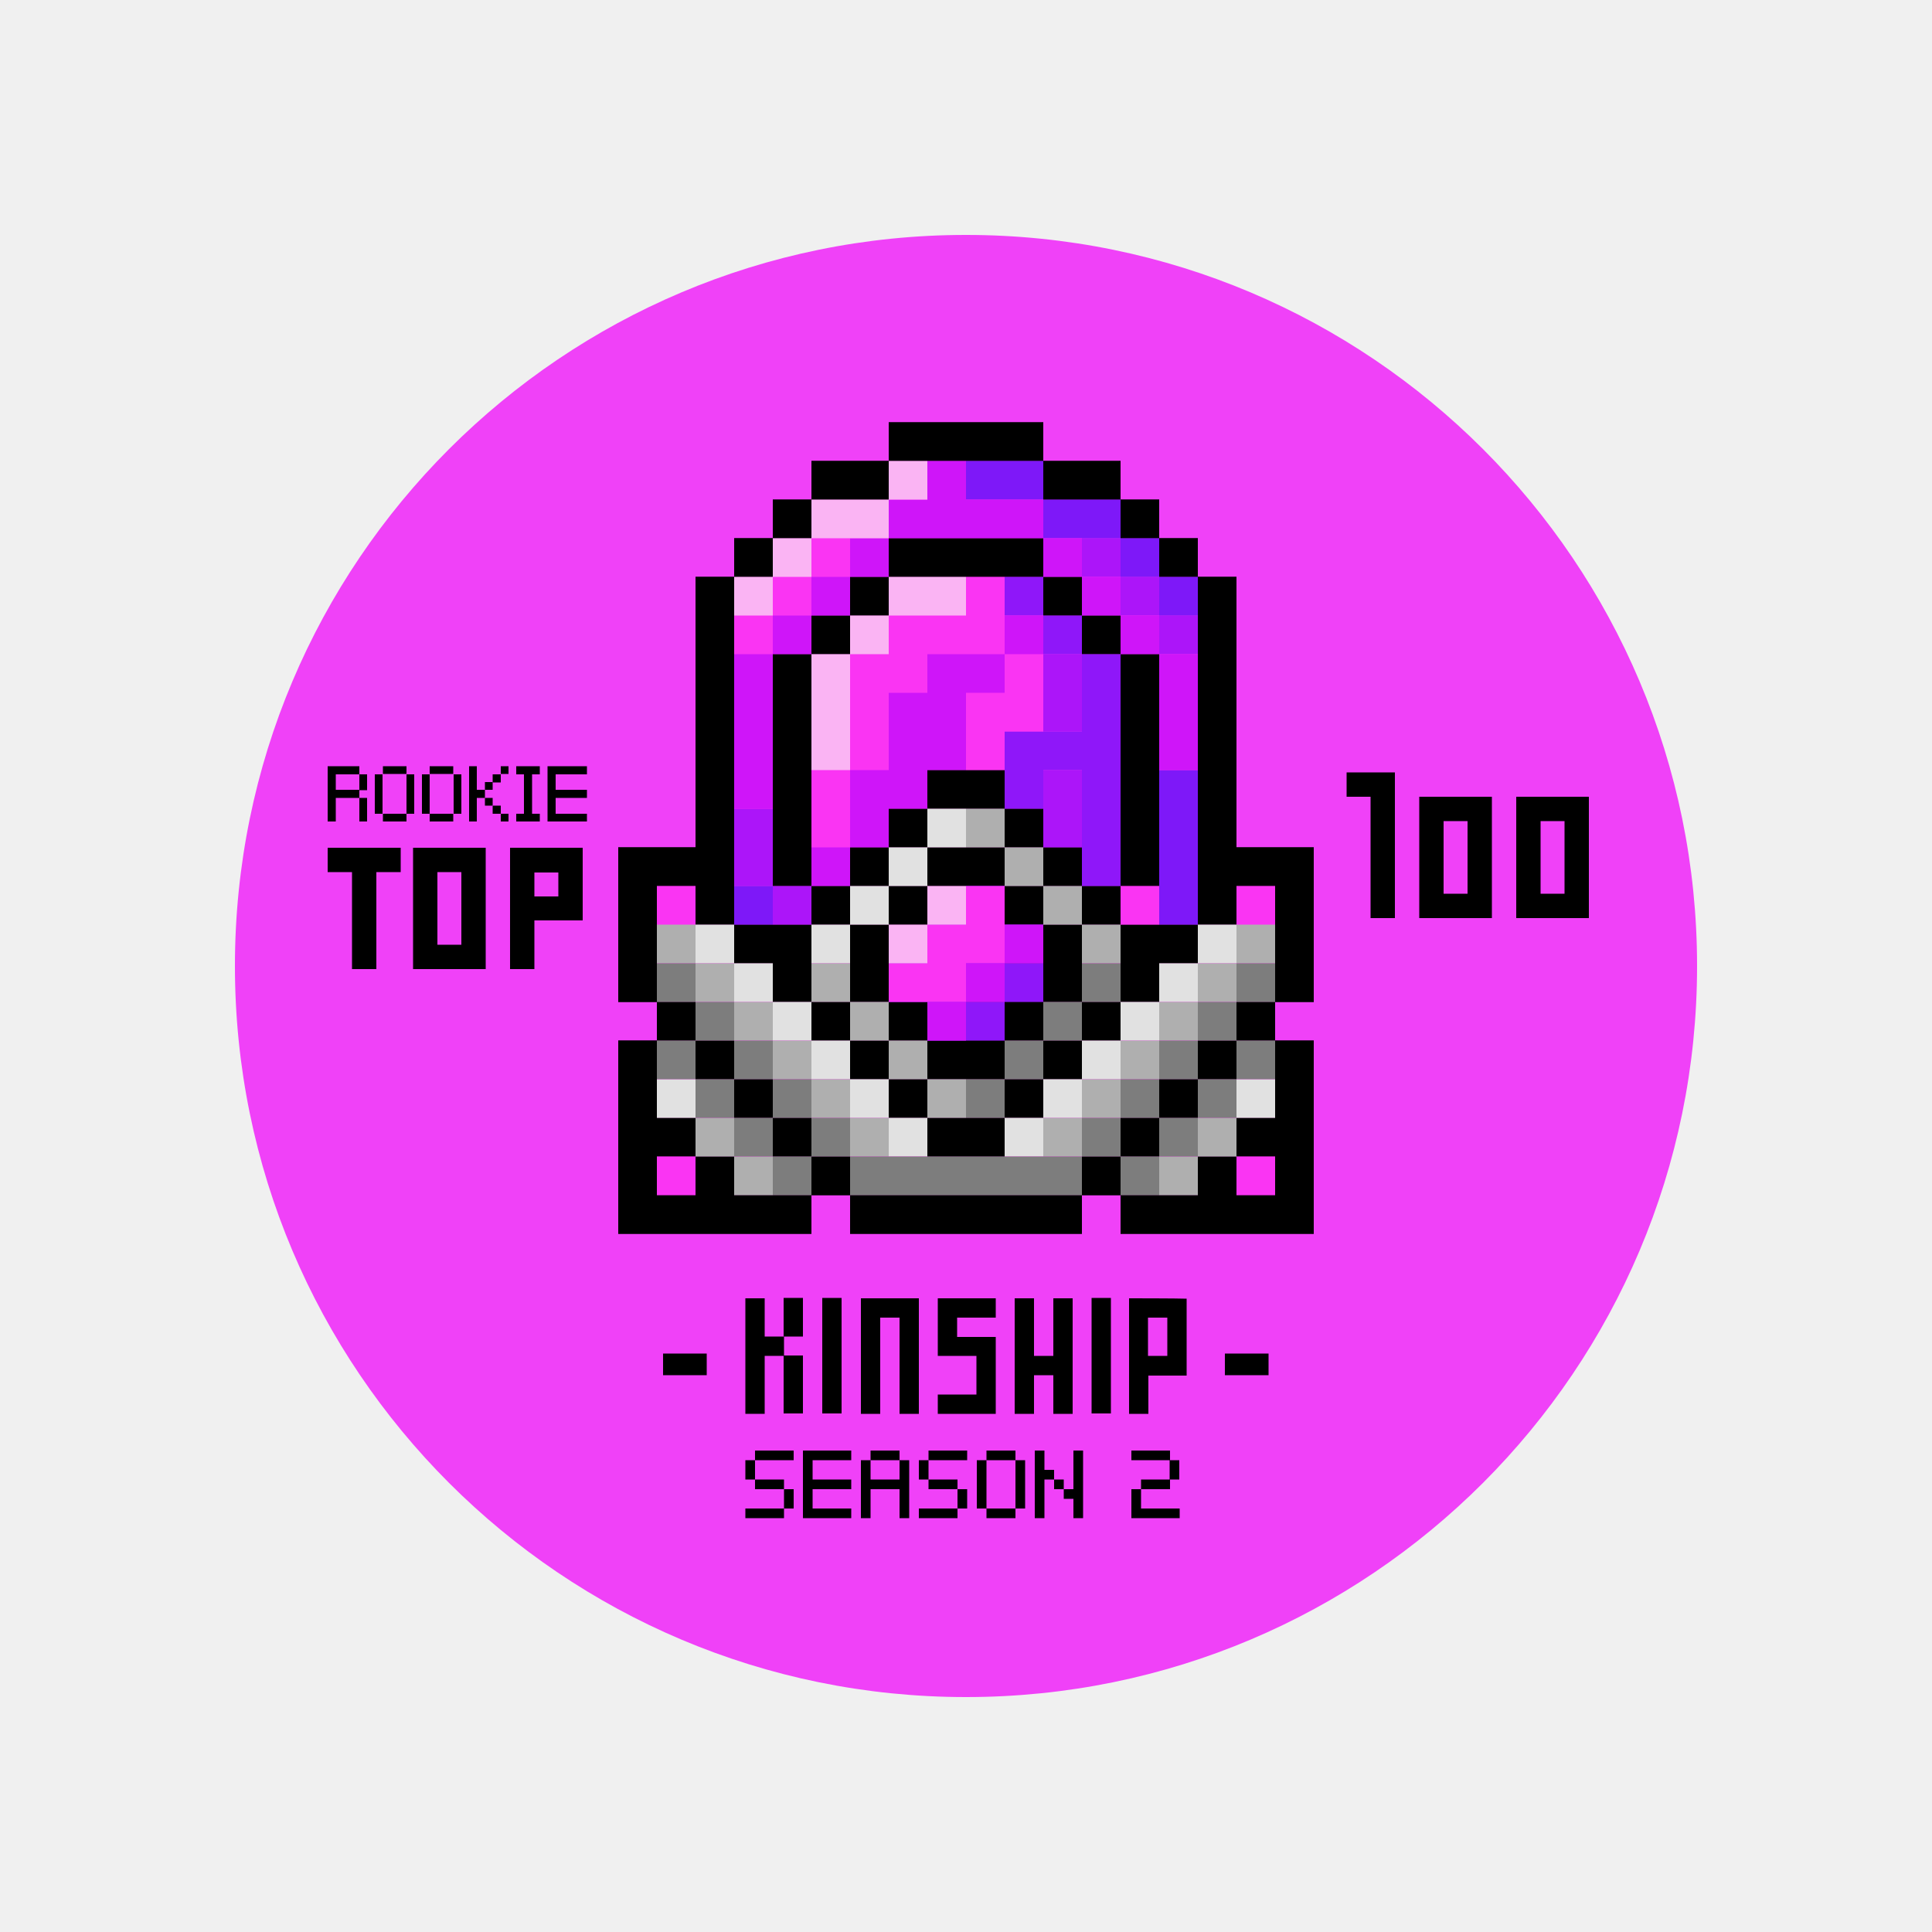
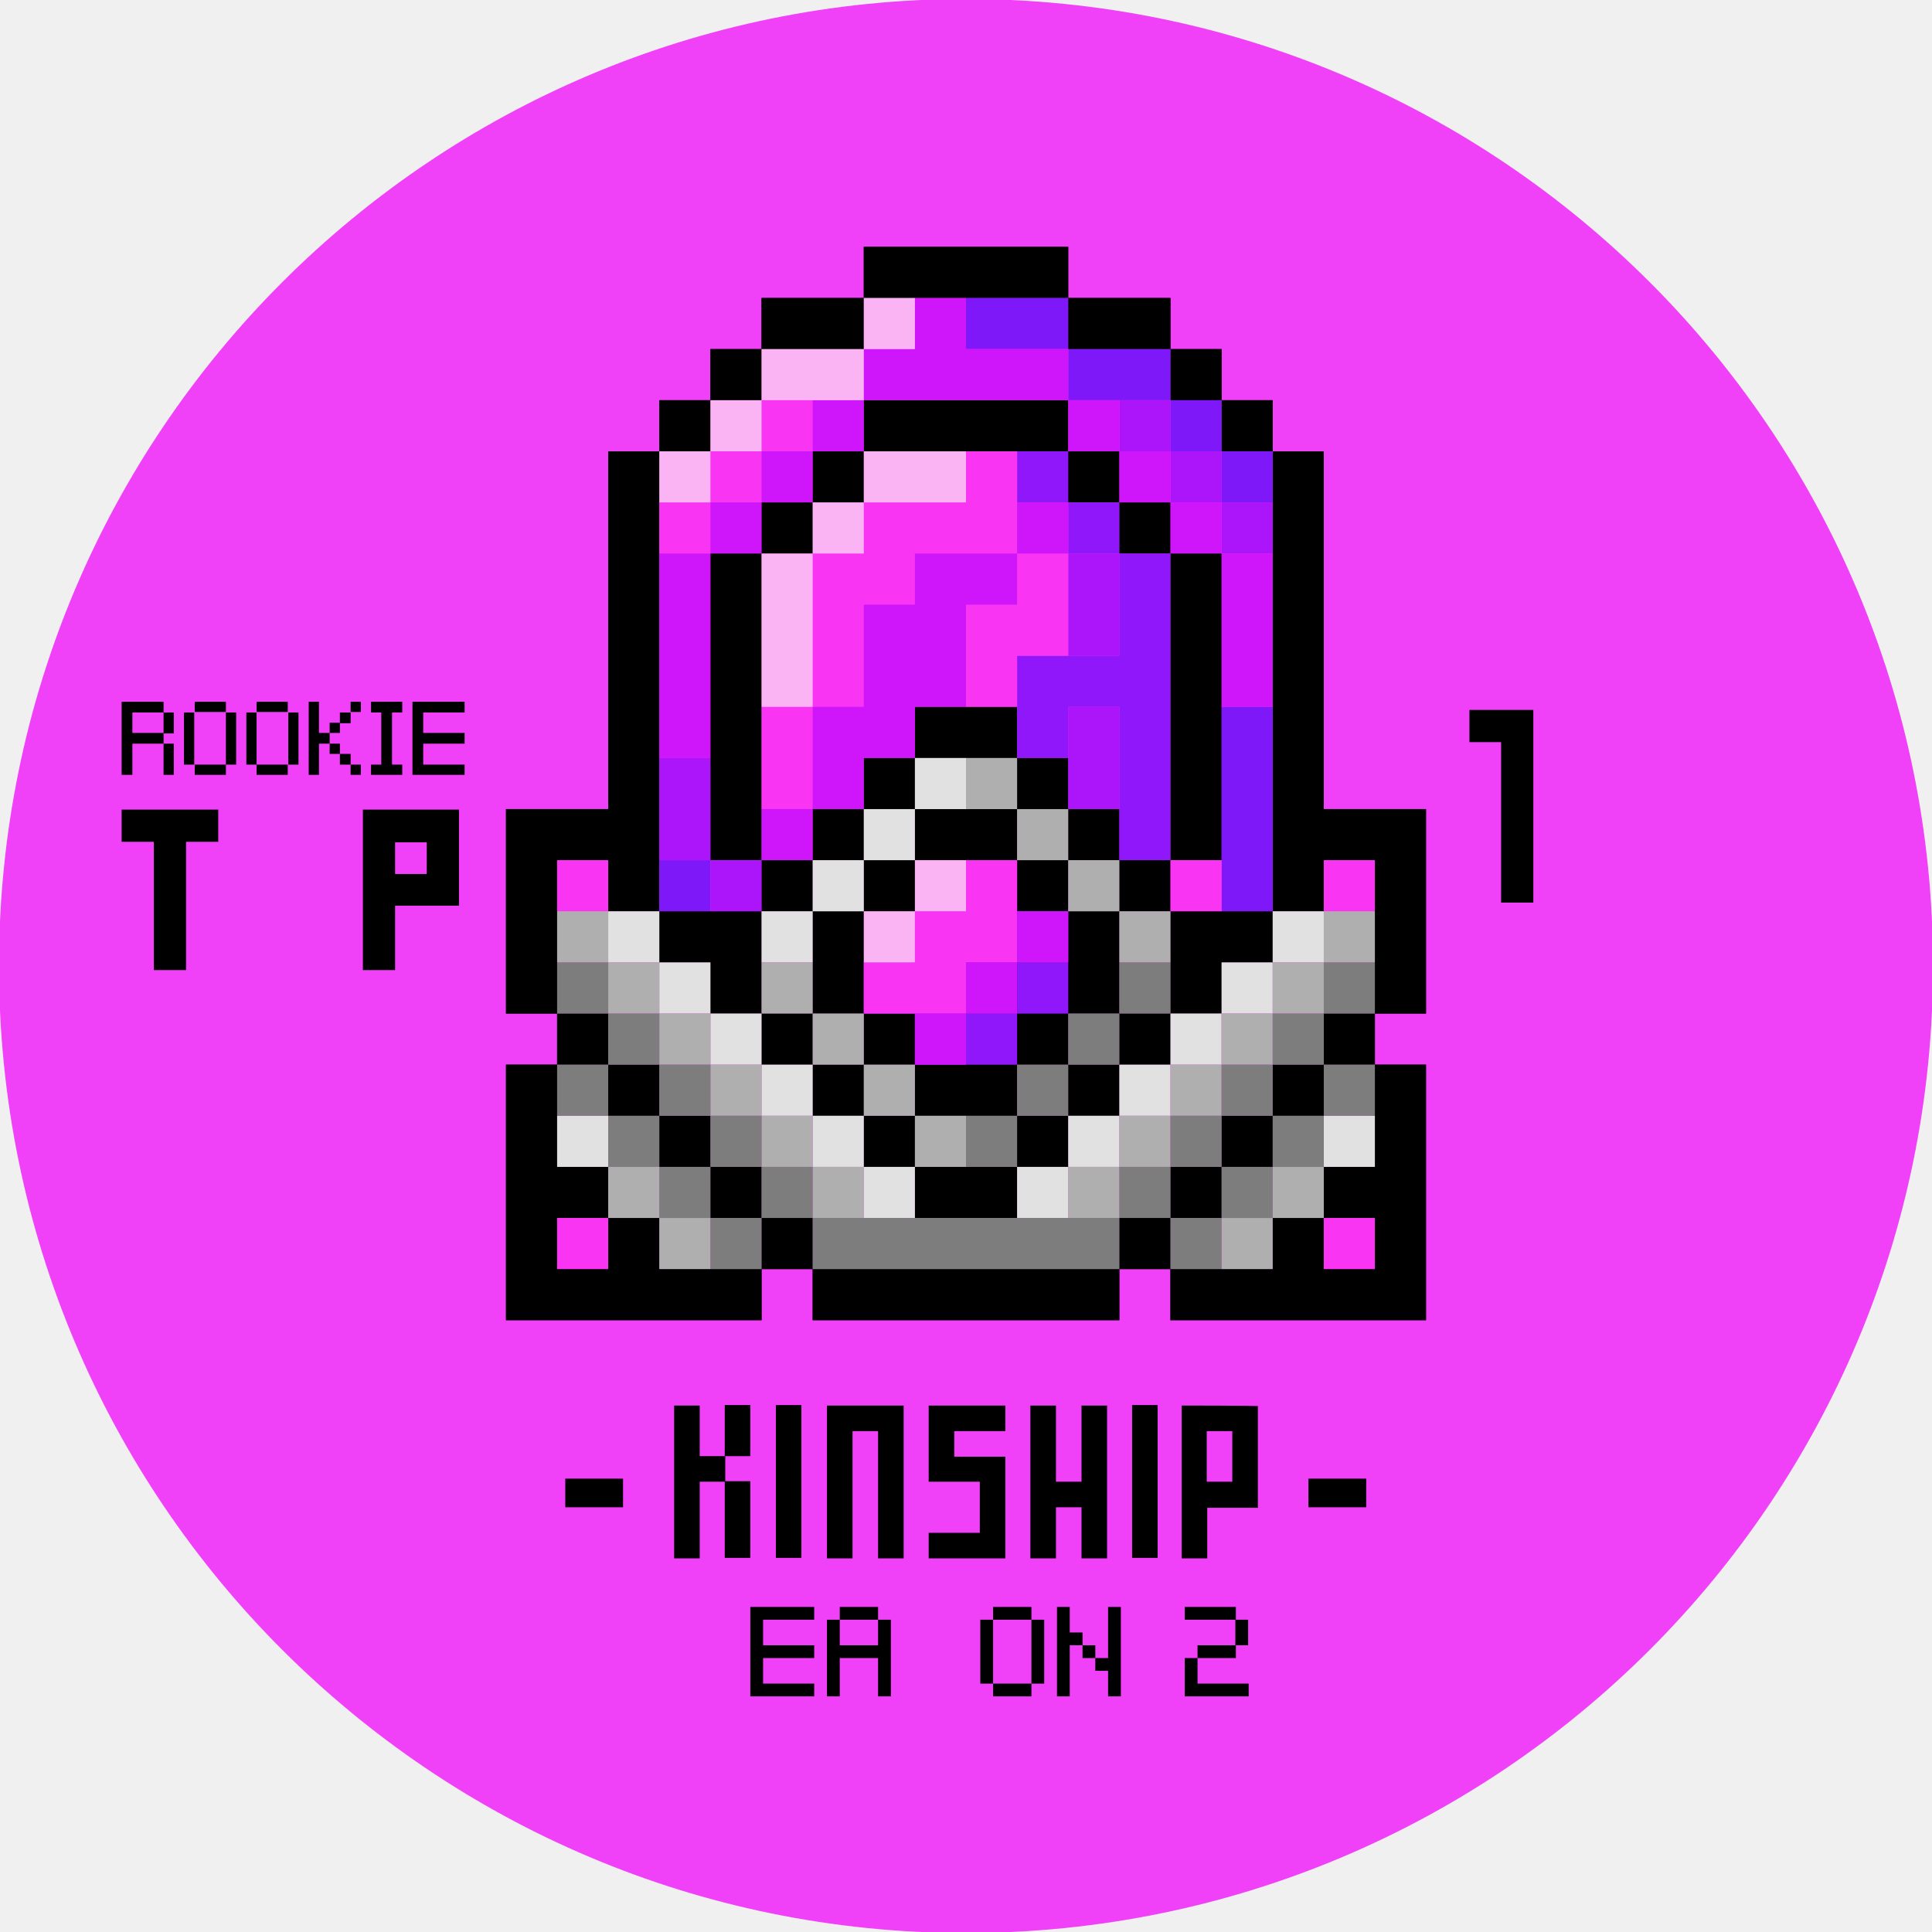
- <svg xmlns="http://www.w3.org/2000/svg" viewBox="0 0 500 500">
-   <circle cx="250" cy="250" r="189.2" fill="#f041f8" />
-   <path d="M328.3 355.9v-5.6H317v5.6h11.3zm-145.4 0v-5.6h-11.3v5.6h11.3zm19.9-10h5v-10h-5v10z" />
-   <path d="M197.9 336h-5v29.9h5v-15h5v-5h-5V336z" />
-   <path d="M202.8 365.8h5v-15h-5v15zm10 0h5v-29.9h-5v29.9zm10-29.8v29.9h5V341h5v24.9h5V336h-15zm19.9 0v14.9h10v10h-10v5h15V346h-10v-5h10v-5h-15zm49.5 0v29.9h5V356h9.9v-19.9c-2.5-.1-14.9-.1-14.9-.1zm9.9 14.9h-5V341h5v9.9zm-29.5 0h-5V336h-5v29.9h5v-10h5v10h5V336h-5v14.9zm9.9 14.9h5v-29.9h-5v29.9z" />
-   <use href="#B" />
-   <path d="M210.3 377.9v5h10v2.5h-10v5h10v2.5h-12.5v-17.5h12.5v2.5h-10zm25 0v15h-2.5v-7.5h-7.5v7.5h-2.5v-15h2.5v5h7.5v-5h2.5zm-2.5 0h-7.5v-2.5h7.5v2.5z" />
-   <use href="#B" x="44.9" />
-   <path d="M255.3 377.9v12.5h-2.5v-12.5h2.5zm7.5 0h-7.5v-2.5h7.5v2.5zm-7.5 12.5h7.5v2.5h-7.5v-2.5zm10-12.5v12.5h-2.5v-12.5h2.5zm7.5 2.5v2.5h-2.5v10h-2.5v-17.5h2.5v5h2.5zm2.5 2.5v2.5h-2.5v-2.5h2.5zm5-7.5v17.5h-2.5v-5h-2.5v-2.5h2.5v-10h2.5zm22.5 0v2.5h-10v-2.5h10zm-7.5 10v5h10v2.5h-12.5v-7.5h2.5zm7.5 0h-7.5v-2.5h7.5v2.5zm2.4-2.5h-2.5v-5h2.5v5zm43.3-176.7h6.2v31.4h6.3v-37.7h-12.5z" />
-   <use href="#C" />
-   <use href="#C" x="25.1" />
-   <path d="M93 206.5h2v6.1h-2zm0-6.1h2v4.1h-2z" />
-   <path d="M86.9 206.5H93v-2.1h-6.1v-4H93v-2.1h-8.2v14.3h2.1zm12.2-8.2h6.1v2h-6.1zm-2.1 2.1h2v10.2h-2zm8.2 0h2v10.2h-2z" />
-   <path d="M99.1 210.6h6.1v2h-6.1zm10.1-10.2h2v10.2h-2z" />
-   <path d="M111.2 210.6h6.1v2h-6.1zm0-12.3h6.1v2h-6.1zm6.2 2.1h2v10.2h-2zm12.2-2.1h2v2h-2zm-6.2 0h-2v14.3h2v-6.1h2.1v-2.1h-2.1z" />
-   <path d="M125.5 206.5h2v2h-2zm0-4.1h2v2h-2z" />
-   <path d="M127.5 200.4h2.1v2.1h-2.1zm0 8.1h2.1v2.1h-2.1z" />
-   <path d="M129.6 210.6h2v2h-2zm10.1 0h-2v-10.2h2v-2.1h-6.1v2.1h2v10.2h-2v2h6.1zm12.2-10.2v-2.1h-10.2v14.3h10.2v-2h-8.1v-4.1h8.1v-2.1h-8.1v-4z" />
-   <use href="#C" x="-260.4" y="13.2" />
-   <path d="M132 219.4v31.4h6.3v-12.6h12.5v-18.8H132h0zm6.3 12.6v-6.2h6.2v6.2h-6.2zm-53.5-6.3h6.3v25.1h6.3v-25.1h6.3v-6.3H84.8zm235.2-6.4v-70h-10v-10h-10v-10h-10v-10h-20v-10h-40v10h-20v10h-10v10h-10v10h-10v70h-20v40h10v10h-10v50h50v-10h10v10h60v-10h10v10h50v-50h-10v-10h10v-40h-20z" />
-   <g fill="#fa34f3">
-     <path d="M210 239.3v-10h-10v-60h10v-10h10v-10h10v-10h40v10h10v10h10v10h10v60h-10v10h20v-90h-10v-10h-10v-10h-20v-10h-40v10h-20v10h-10v10h-10v90h20z" />
-     <path d="M320 229.3v10h-10v10h-10v10h-10v10h-10v10h-10v10h-10v10h-20v-10h-10v-10h-10v-10h-10v-10h-10v-10h-10v-10h-10v-10h-10v30h10v10h10v10h10v10h10v10h10v10h60v-10h10v-10h10v-10h10v-10h10v-10h10v-30h-10zm-150 70h10v10h-10zm150 0h10v10h-10zm-100-80h10v-10h10v-10h20v10h10v10h10v10h10v-60h-10v-10h-10v-10h-40v10h-10v10h-10v60h10v-10z" />
-     <path d="M270 239.3h-10v-10h-20v10h-10v20h10v10h20v-10h10v-20zm-20-20h10v-10h-20v10h10z" />
-     <path d="M230 219.3h10v10h-10z" />
-     <path d="M220 229.3h10v10h-10zm10 40h10v10h-10zm40-40h10v10h-10z" />
-     <path d="M260 219.3h10v10h-10zm-40 30v-10h-10v20h10v-10z" />
-     <path d="M290 239.3h-10v20h10v-20zm-70 20h10v10h-10zm40 10h10v10h-10z" />
-     <path d="M250 279.3h-10v10h20v-10h-10zm20-20h10v10h-10zm-70 30h-10v-10h-10v-10h-10v20h10v10h10v10h20v-10h-10v-10zm110-10v10h-10v10h-10v10h20v-10h10v-10h10v-20h-10v10h-10z" />
-   </g>
-   <path d="M280 129.3h10v-10h-20v10h10z" />
-   <path d="M290 129.3h10v10h-10z" />
-   <path d="M300 139.3h10v10h-10zm-70-10v-10h-20v10h20z" />
-   <path d="M200 129.3h10v10h-10z" />
-   <path d="M190 139.3h10v10h-10zm100 50v40h10v-60h-10v20zm-80 20v-40h-10v60h10v-20zm40-90h20v-10h-40v10h20zm0 30h20v-10h-40v10h20z" />
-   <path d="M270 149.3h10v10h-10z" />
-   <path d="M280 159.3h10v10h-10zm-60-10h10v10h-10z" />
-   <path d="M210 159.3h10v10h-10zm30 130v10h20v-10h-20zm20-80v-10h-20v10h20zm-20 60v10h20v-10h-20z" />
-   <path d="M260 259.3h10v10h-10zm0-50h10v10h-10zm20 20h10v10h-10z" />
-   <path d="M290 239.3v20h10v-10h10v-10h-20zm-20-20h10v10h-10zm50 40h10v10h-10z" />
-   <path d="M320 219.3v-70h-10v90h10v-10h10v30h10v-40h-20zm-40 40h10v10h-10z" />
-   <path d="M270 269.3h10v10h-10z" />
-   <path d="M260 279.3h10v10h-10zm-80-10h10v10h-10z" />
-   <path d="M190 279.3h10v10h-10z" />
-   <path d="M200 289.3h10v10h-10z" />
-   <path d="M210 299.3h10v10h-10z" />
-   <path d="M190 309.3v-10h-10v10h-10v-10h10v-10h-10v-20h-10v50h50v-10h-20zm120-40h10v10h-10z" />
-   <path d="M300 279.3h10v10h-10z" />
-   <path d="M290 289.3h10v10h-10z" />
-   <path d="M280 299.3h10v10h-10z" />
-   <path d="M260 309.3h-40v10h60v-10h-20zm70-20h-10v10h10v10h-10v-10h-10v10h-20v10h50v-50h-10v20zm-100-30h10v10h-10zm20-40h-10v10h20v-10h-10z" />
-   <path d="M260 229.3h10v10h-10zm-30 0h10v10h-10z" />
-   <path d="M270 249.3v10h10v-20h-10v10zm-40-10h-10v20h10v-20z" />
-   <path d="M230 209.3h10v10h-10zm-20 20h10v10h-10z" />
-   <path d="M210 239.3h-20v10h10v10h10v-20zm10-20h10v10h-10zm-50 40h10v10h-10z" />
-   <path d="M170 239.3v-10h10v10h10v-90h-10v70h-20v40h10v-20zm40 20h10v10h-10z" />
-   <path d="M220 269.3h10v10h-10z" />
-   <path d="M230 279.3h10v10h-10zm20-20h10v10h-10z" />
-   <path d="M260 249.3h10v10h-10z" />
-   <g fill="#8f17f9">
-     <path d="M240 259.3h10v10h-10z" />
-     <path d="M250 249.3h10v10h-10z" />
-     <path d="M260 239.3h10v10h-10z" />
-     <path d="M250 229.3v10h-10v10h-10v10h20v-10h10v-20h-10z" />
-   </g>
-   <g fill="#ac15f9">
-     <path d="M270 179.3v10h10v-20h-10v10zm0 30v10h10v-20h-10v10zm10-70h10v10h-10z" />
-     <path d="M290 149.3h10v10h-10z" />
-     <path d="M300 159.3h10v10h-10zm-100 50h-10v20h10v-20z" />
-     <path d="M200 229.3h10v10h-10z" />
-   </g>
-   <g fill="#7e18f8">
-     <path d="M260 119.3h-10v10h20v-10h-10z" />
-     <path d="M280 129.3h-10v10h20v-10h-10z" />
-     <path d="M290 139.3h10v10h-10z" />
-     <path d="M300 149.3h10v10h-10zm0 60v30h10v-40h-10v10zm-110 20h10v10h-10z" />
-   </g>
-   <g fill="#8f17f9">
-     <path d="M280 169.3v20h-20v20h10v-10h10v30h10v-60h-10zm-20-20h10v10h-10z" />
-     <path d="M270 159.3h10v10h-10zm-20 100h10v10h-10z" />
-     <path d="M260 249.3h10v10h-10z" />
-   </g>
-   <g fill="#fa34f3">
-     <path d="M260 149.3h-10v10h-20v10h-10v30h10v-20h10v-10h20v-20z" />
-     <path d="M210 209.3v10h10v-20h-10v10zm50-30h-10v20h10v-10h10v-20h-10v10zm-50-40h10v10h-10z" />
-     <path d="M200 149.3h10v10h-10z" />
-     <path d="M190 159.3h10v10h-10zm100 70h10v10h-10zm30 0h10v10h-10zm-150 70h10v10h-10zm150 0h10v10h-10zm-150-70h10v10h-10zm80 10h-10v10h-10v10h20v-10h10v-20h-10v10z" />
-   </g>
-   <g fill="#cf15f9">
-     <path d="M210 219.3h10v10h-10z" />
-     <path d="M240 179.3h-10v20h-10v20h10v-10h10v-10h10v-20h10v-10h-20v10z" />
-     <path d="M260 159.3h10v10h-10zm-40-20h10v10h-10z" />
-     <path d="M210 149.3h10v10h-10z" />
-     <path d="M200 159.3h10v10h-10zm60-30h-10v-10h-10v10h-10v10h40v-10h-10z" />
-     <path d="M270 139.3h10v10h-10z" />
-     <path d="M280 149.3h10v10h-10z" />
-     <path d="M290 159.3h10v10h-10zm-100 20v30h10v-40h-10v10z" />
-     <path d="M300 169.3v30h10v-30h-10zm-50 80h10v10h-10z" />
-     <path d="M240 259.3h10v10h-10zm20-20h10v10h-10z" />
-   </g>
-   <g fill="#fab4f3">
-     <path d="M240 149.3h-10v10h20v-10h-10zm-30 30v20h10v-30h-10v10z" />
-     <path d="M220 159.3h10v10h-10zm10-40h10v10h-10z" />
-     <path d="M230 139.3v-10h-20v10h20z" />
-     <path d="M200 139.3h10v10h-10z" />
-     <path d="M190 149.3h10v10h-10zm50 80h10v10h-10z" />
-     <path d="M230 239.3h10v10h-10z" />
-   </g>
-   <g fill="#e1e1e1">
-     <path d="M260 289.3h10v10h-10z" />
-     <path d="M270 279.3h10v10h-10z" />
-     <path d="M280 269.3h10v10h-10z" />
-     <path d="M290 259.3h10v10h-10z" />
-     <path d="M300 249.3h10v10h-10z" />
-     <path d="M310 239.3h10v10h-10zm-140 40h10v10h-10zm150 0h10v10h-10zm-90 10h10v10h-10z" />
-     <path d="M220 279.3h10v10h-10z" />
-     <path d="M210 269.3h10v10h-10z" />
-     <path d="M200 259.3h10v10h-10z" />
-     <path d="M190 249.3h10v10h-10zm50-40h10v10h-10z" />
-     <path d="M230 219.3h10v10h-10zm-20 20h10v10h-10z" />
-     <path d="M220 229.3h10v10h-10zm-40 10h10v10h-10z" />
-   </g>
-   <g fill="#afafaf">
-     <path d="M270 289.3h10v10h-10zm-30-10h10v10h-10z" />
-     <path d="M280 279.3h10v10h-10zm30-30h10v10h-10z" />
-     <path d="M320 239.3h10v10h-10zm-30 30h10v10h-10z" />
-     <path d="M300 259.3h10v10h-10zm-120 30h10v10h-10z" />
-     <path d="M190 299.3h10v10h-10zm120-10h10v10h-10z" />
-     <path d="M300 299.3h10v10h-10zm-80-10h10v10h-10zm10-20h10v10h-10zm20-60h10v10h-10zm20 20h10v10h-10z" />
-     <path d="M260 219.3h10v10h-10zm-50 30h10v10h-10z" />
-     <path d="M280 239.3h10v10h-10zm-60 20h10v10h-10zm-10 20h10v10h-10zm-30-30h10v10h-10z" />
-     <path d="M170 239.3h10v10h-10zm30 30h10v10h-10z" />
-     <path d="M190 259.3h10v10h-10z" />
-   </g>
-   <g fill="#7d7d7d">
-     <path d="M260 299.3h-40v10h60v-10h-20zm0-30h10v10h-10z" />
-     <path d="M250 279.3h10v10h-10zm20-20h10v10h-10zm10 30h10v10h-10zm30-30h10v10h-10z" />
-     <path d="M320 249.3h10v10h-10zm-30 30h10v10h-10z" />
-     <path d="M300 269.3h10v10h-10zm-120 10h10v10h-10z" />
-     <path d="M170 269.3h10v10h-10zm30 30h10v10h-10z" />
-     <path d="M190 289.3h10v10h-10zm120-10h10v10h-10z" />
-     <path d="M320 269.3h10v10h-10zm-30 30h10v10h-10z" />
-     <path d="M300 289.3h10v10h-10zm-20-40h10v10h-10zm-70 40h10v10h-10zm-30-30h10v10h-10z" />
-     <path d="M170 249.3h10v10h-10zm30 30h10v10h-10z" />
-     <path d="M190 269.3h10v10h-10z" />
+ <svg xmlns="http://www.w3.org/2000/svg" width="378" height="378" viewBox="0 0 378 378" fill="none">
+   <g clip-path="url(#clip0_1_2200)">
+     <path d="M189 378.2C293.492 378.2 378.2 293.492 378.2 189C378.2 84.508 293.492 -0.2 189 -0.2C84.508 -0.2 -0.2 84.508 -0.2 189C-0.2 293.492 84.508 378.2 189 378.2Z" fill="#F041F8" />
+     <path d="M267.3 294.9V289.3H256V294.9H267.3ZM121.9 294.9V289.3H110.6V294.9H121.9ZM141.8 284.9H146.8V274.9H141.8V284.9Z" fill="black" />
+     <path d="M136.9 275H131.9V304.9H136.9V289.9H141.9V284.9H136.9V275Z" fill="black" />
+     <path d="M141.8 304.8H146.8V289.8H141.8V304.8ZM151.8 304.8H156.8V274.9H151.8V304.8ZM161.8 275V304.9H166.8V280H171.8V304.9H176.8V275H161.8ZM181.7 275V289.9H191.7V299.9H181.7V304.9H196.7V285H186.7V280H196.7V275H181.7V275ZM231.2 275V304.9H236.2V295H246.1V275.1C243.6 275 231.2 275 231.2 275ZM241.1 289.9H236.1V280H241.1V289.9ZM211.6 289.9H206.6V275H201.6V304.9H206.6V294.9H211.6V304.9H216.6V275H211.6V289.9ZM221.5 304.8H226.5V274.9H221.5V304.8Z" fill="black" />
+     <path d="M149.3 316.9V321.9H159.3V324.4H149.3V329.4H159.3V331.9H146.8V314.4H159.3V316.9H149.3ZM174.3 316.9V331.9H171.8V324.4H164.3V331.9H161.8V316.9H164.3V321.9H171.8V316.9H174.3ZM171.8 316.9H164.3V314.4H171.8V316.9Z" fill="black" />
+     <path d="M194.3 316.9V329.4H191.8V316.9H194.3ZM201.8 316.9H194.3V314.4H201.8V316.9ZM194.3 329.4H201.8V331.9H194.3V329.4ZM204.3 316.9V329.4H201.8V316.9H204.3ZM211.8 319.4V321.9H209.3V331.9H206.8V314.4H209.3V319.4H211.8ZM214.3 321.9V324.4H211.8V321.9H214.3ZM219.3 314.4V331.9H216.8V326.9H214.3V324.4H216.8V314.4H219.3ZM241.8 314.4V316.9H231.8V314.4H241.8ZM234.3 324.4V329.4H244.3V331.9H231.8V324.4H234.3ZM241.8 324.4H234.3V321.9H241.8V324.4ZM244.2 321.9H241.7V316.9H244.2V321.9ZM287.5 145.2H293.7V176.6H300V138.9H287.5V145.2Z" fill="black" />
+     <path d="M32 145.5H34V151.6H32V145.5ZM32 139.4H34V143.5H32V139.4Z" fill="black" />
+     <path d="M25.9 145.5H32V143.4H25.9V139.4H32V137.3H23.8V151.6H25.9V145.5ZM38.1 137.3H44.2V139.3H38.1V137.3ZM36 139.4H38V149.6H36V139.4ZM44.2 139.4H46.2V149.6H44.2V139.4Z" fill="black" />
+     <path d="M38.1 149.6H44.2V151.6H38.1V149.6ZM48.2 139.4H50.2V149.6H48.2V139.4Z" fill="black" />
+     <path d="M50.2 149.6H56.3V151.6H50.2V149.6ZM50.2 137.3H56.3V139.3H50.2V137.3ZM56.4 139.4H58.4V149.6H56.4V139.4ZM68.6 137.3H70.6V139.3H68.6V137.3ZM62.4 137.3H60.4V151.6H62.4V145.5H64.5V143.4H62.4V137.3Z" fill="black" />
+     <path d="M64.5 145.5H66.5V147.5H64.5V145.5ZM64.5 141.4H66.5V143.4H64.5V141.4Z" fill="black" />
+     <path d="M66.5 139.4H68.6V141.5H66.5V139.4ZM66.5 147.5H68.6V149.6H66.5V147.5Z" fill="black" />
+     <path d="M68.6 149.6H70.6V151.6H68.6V149.6ZM78.7 149.6H76.7V139.4H78.7V137.3H72.6V139.4H74.6V149.6H72.6V151.6H78.7V149.6ZM90.9 139.4V137.3H80.7V151.6H90.9V149.6H82.8V145.5H90.9V143.4H82.8V139.4H90.9Z" fill="black" />
+     <path d="M71 158.4V189.8H77.3V177.2H89.8V158.4H71ZM77.3 171V164.8H83.5V171H77.3ZM23.8 164.7H30.1V189.8H36.4V164.7H42.7V158.4H23.8V164.7ZM259 158.3V88.3H249V78.3H239V68.3H229V58.3H209V48.3H169V58.3H149V68.3H139V78.3H129V88.3H119V158.3H99V198.3H109V208.3H99V258.3H149V248.3H159V258.3H219V248.3H229V258.3H279V208.3H269V198.3H279V158.3H259V158.3Z" fill="black" />
+     <path d="M149 178.3V168.3H139V108.3H149V98.3H159V88.3H169V78.3H209V88.3H219V98.3H229V108.3H239V168.3H229V178.3H249V88.3H239V78.3H229V68.3H209V58.3H169V68.3H149V78.3H139V88.3H129V178.3H149Z" fill="#FA34F3" />
+     <path d="M259 168.3V178.3H249V188.3H239V198.3H229V208.3H219V218.3H209V228.3H199V238.3H179V228.3H169V218.3H159V208.3H149V198.3H139V188.3H129V178.3H119V168.3H109V198.3H119V208.3H129V218.3H139V228.3H149V238.3H159V248.3H219V238.3H229V228.3H239V218.3H249V208.3H259V198.3H269V168.3H259ZM109 238.3H119V248.3H109V238.3ZM259 238.3H269V248.3H259V238.3ZM159 158.3H169V148.3H179V138.3H199V148.3H209V158.3H219V168.3H229V108.3H219V98.3H209V88.3H169V98.3H159V108.3H149V168.3H159V158.3Z" fill="#FA34F3" />
+     <path d="M209 178.3H199V168.3H179V178.3H169V198.3H179V208.3H199V198.3H209V178.3ZM189 158.3H199V148.3H179V158.3H189Z" fill="#FA34F3" />
+     <path d="M169 158.3H179V168.3H169V158.3Z" fill="#FA34F3" />
+     <path d="M159 168.3H169V178.3H159V168.3ZM169 208.3H179V218.3H169V208.3ZM209 168.3H219V178.3H209V168.3Z" fill="#FA34F3" />
+     <path d="M199 158.3H209V168.3H199V158.3ZM159 188.3V178.3H149V198.3H159V188.3Z" fill="#FA34F3" />
+     <path d="M229 178.3H219V198.3H229V178.3ZM159 198.3H169V208.3H159V198.3ZM199 208.3H209V218.3H199V208.3Z" fill="#FA34F3" />
+     <path d="M189 218.3H179V228.3H199V218.3H189ZM209 198.3H219V208.3H209V198.3ZM139 228.3H129V218.3H119V208.3H109V228.3H119V238.3H129V248.3H149V238.3H139V228.3ZM249 218.3V228.3H239V238.3H229V248.3H249V238.3H259V228.3H269V208.3H259V218.3H249Z" fill="#FA34F3" />
+     <path d="M219 68.3H229V58.3H209V68.3H219Z" fill="black" />
+     <path d="M229 68.3H239V78.3H229V68.3Z" fill="black" />
+     <path d="M239 78.3H249V88.3H239V78.3ZM169 68.3V58.3H149V68.3H169Z" fill="black" />
+     <path d="M139 68.3H149V78.3H139V68.3Z" fill="black" />
+     <path d="M129 78.3H139V88.3H129V78.3ZM229 128.3V168.3H239V108.3H229V128.3ZM149 148.3V108.3H139V168.3H149V148.3ZM189 58.3H209V48.3H169V58.3H189ZM189 88.3H209V78.3H169V88.3H189Z" fill="black" />
+     <path d="M209 88.3H219V98.3H209V88.3Z" fill="black" />
+     <path d="M219 98.3H229V108.3H219V98.3ZM159 88.3H169V98.3H159V88.3Z" fill="black" />
+     <path d="M149 98.3H159V108.3H149V98.3ZM179 228.3V238.3H199V228.3H179ZM199 148.3V138.3H179V148.3H199ZM179 208.3V218.3H199V208.3H179Z" fill="black" />
+     <path d="M199 198.3H209V208.3H199V198.3ZM199 148.3H209V158.3H199V148.3ZM219 168.3H229V178.3H219V168.3Z" fill="black" />
+     <path d="M229 178.3V198.3H239V188.3H249V178.3H229ZM209 158.3H219V168.3H209V158.3ZM259 198.3H269V208.3H259V198.3Z" fill="black" />
+     <path d="M259 158.3V88.3H249V178.3H259V168.3H269V198.3H279V158.3H259ZM219 198.3H229V208.3H219V198.3Z" fill="black" />
+     <path d="M209 208.3H219V218.3H209V208.3Z" fill="black" />
+     <path d="M199 218.3H209V228.3H199V218.3ZM119 208.3H129V218.3H119V208.3Z" fill="black" />
+     <path d="M129 218.3H139V228.3H129V218.3Z" fill="black" />
+     <path d="M139 228.3H149V238.3H139V228.3Z" fill="black" />
+     <path d="M149 238.3H159V248.3H149V238.3Z" fill="black" />
+     <path d="M129 248.3V238.3H119V248.3H109V238.3H119V228.3H109V208.3H99V258.3H149V248.3H129ZM249 208.3H259V218.3H249V208.3Z" fill="black" />
+     <path d="M239 218.3H249V228.3H239V218.3Z" fill="black" />
+     <path d="M229 228.3H239V238.3H229V228.3Z" fill="black" />
+     <path d="M219 238.3H229V248.3H219V238.3Z" fill="black" />
+     <path d="M199 248.3H159V258.3H219V248.3H199ZM269 228.3H259V238.3H269V248.3H259V238.3H249V248.3H229V258.3H279V208.3H269V228.3ZM169 198.3H179V208.3H169V198.3ZM189 158.3H179V168.3H199V158.3H189Z" fill="black" />
+     <path d="M199 168.3H209V178.3H199V168.3ZM169 168.3H179V178.3H169V168.3Z" fill="black" />
+     <path d="M209 188.3V198.3H219V178.3H209V188.3ZM169 178.3H159V198.3H169V178.3Z" fill="black" />
+     <path d="M169 148.3H179V158.3H169V148.3ZM149 168.3H159V178.3H149V168.3Z" fill="black" />
+     <path d="M149 178.3H129V188.3H139V198.3H149V178.3ZM159 158.3H169V168.3H159V158.3ZM109 198.3H119V208.3H109V198.3Z" fill="black" />
+     <path d="M109 178.3V168.3H119V178.3H129V88.3H119V158.3H99V198.3H109V178.3ZM149 198.3H159V208.3H149V198.3Z" fill="black" />
+     <path d="M159 208.3H169V218.3H159V208.3Z" fill="black" />
+     <path d="M169 218.3H179V228.3H169V218.3ZM189 198.3H199V208.3H189V198.3Z" fill="black" />
+     <path d="M199 188.3H209V198.3H199V188.3Z" fill="black" />
+     <path d="M179 198.3H189V208.3H179V198.3Z" fill="#8F17F9" />
+     <path d="M189 188.3H199V198.3H189V188.3Z" fill="#8F17F9" />
+     <path d="M199 178.3H209V188.3H199V178.3Z" fill="#8F17F9" />
+     <path d="M189 168.3V178.3H179V188.3H169V198.3H189V188.3H199V168.3H189Z" fill="#8F17F9" />
+     <path d="M209 118.3V128.3H219V108.3H209V118.3ZM209 148.3V158.3H219V138.3H209V148.3ZM219 78.3H229V88.3H219V78.3Z" fill="#AC15F9" />
+     <path d="M229 88.3H239V98.3H229V88.3Z" fill="#AC15F9" />
+     <path d="M239 98.3H249V108.3H239V98.3ZM139 148.3H129V168.3H139V148.3Z" fill="#AC15F9" />
+     <path d="M139 168.3H149V178.3H139V168.3Z" fill="#AC15F9" />
+     <path d="M199 58.3H189V68.3H209V58.3H199V58.3Z" fill="#7E18F8" />
+     <path d="M219 68.3H209V78.3H229V68.3H219Z" fill="#7E18F8" />
+     <path d="M229 78.3H239V88.3H229V78.3Z" fill="#7E18F8" />
+     <path d="M239 88.3H249V98.3H239V88.3ZM239 148.3V178.3H249V138.3H239V148.3ZM129 168.3H139V178.3H129V168.3Z" fill="#7E18F8" />
+     <path d="M219 108.3V128.3H199V148.3H209V138.3H219V168.3H229V108.3H219ZM199 88.3H209V98.3H199V88.3Z" fill="#8F17F9" />
+     <path d="M209 98.3H219V108.3H209V98.3ZM189 198.3H199V208.3H189V198.3Z" fill="#8F17F9" />
+     <path d="M199 188.3H209V198.3H199V188.3Z" fill="#8F17F9" />
+     <path d="M199 88.3H189V98.3H169V108.3H159V138.3H169V118.3H179V108.3H199V88.3Z" fill="#FA34F3" />
+     <path d="M149 148.3V158.3H159V138.3H149V148.3ZM199 118.3H189V138.3H199V128.3H209V108.3H199V118.3ZM149 78.3H159V88.3H149V78.3Z" fill="#FA34F3" />
+     <path d="M139 88.3H149V98.3H139V88.3Z" fill="#FA34F3" />
+     <path d="M129 98.3H139V108.3H129V98.3ZM229 168.3H239V178.3H229V168.3ZM259 168.3H269V178.3H259V168.3ZM109 238.3H119V248.3H109V238.3ZM259 238.3H269V248.3H259V238.3ZM109 168.3H119V178.3H109V168.3ZM189 178.3H179V188.3H169V198.3H189V188.3H199V168.3H189V178.3Z" fill="#FA34F3" />
+     <path d="M149 158.3H159V168.3H149V158.3Z" fill="#CF15F9" />
+     <path d="M179 118.3H169V138.3H159V158.3H169V148.3H179V138.3H189V118.3H199V108.3H179V118.3Z" fill="#CF15F9" />
+     <path d="M199 98.3H209V108.3H199V98.3ZM159 78.3H169V88.3H159V78.3Z" fill="#CF15F9" />
+     <path d="M149 88.3H159V98.3H149V88.3Z" fill="#CF15F9" />
+     <path d="M139 98.3H149V108.3H139V98.3ZM199 68.3H189V58.3H179V68.3H169V78.3H209V68.3H199Z" fill="#CF15F9" />
+     <path d="M209 78.3H219V88.3H209V78.3Z" fill="#CF15F9" />
+     <path d="M219 88.3H229V98.3H219V88.3Z" fill="#CF15F9" />
+     <path d="M229 98.3H239V108.3H229V98.3ZM129 118.3V148.3H139V108.3H129V118.3Z" fill="#CF15F9" />
+     <path d="M239 108.3V138.3H249V108.3H239ZM189 188.3H199V198.3H189V188.3Z" fill="#CF15F9" />
+     <path d="M179 198.3H189V208.3H179V198.3ZM199 178.3H209V188.3H199V178.3Z" fill="#CF15F9" />
+     <path d="M179 88.3H169V98.3H189V88.3H179ZM149 118.3V138.3H159V108.3H149V118.3Z" fill="#FAB4F3" />
+     <path d="M159 98.3H169V108.3H159V98.3ZM169 58.3H179V68.3H169V58.3Z" fill="#FAB4F3" />
+     <path d="M169 78.3V68.3H149V78.3H169Z" fill="#FAB4F3" />
+     <path d="M139 78.3H149V88.3H139V78.3Z" fill="#FAB4F3" />
+     <path d="M129 88.3H139V98.3H129V88.3ZM179 168.3H189V178.3H179V168.3Z" fill="#FAB4F3" />
+     <path d="M169 178.3H179V188.3H169V178.3Z" fill="#FAB4F3" />
+     <path d="M199 228.3H209V238.3H199V228.3Z" fill="#E1E1E1" />
+     <path d="M209 218.3H219V228.3H209V218.3Z" fill="#E1E1E1" />
+     <path d="M219 208.3H229V218.3H219V208.3Z" fill="#E1E1E1" />
+     <path d="M229 198.3H239V208.3H229V198.3Z" fill="#E1E1E1" />
+     <path d="M239 188.3H249V198.3H239V188.3Z" fill="#E1E1E1" />
+     <path d="M249 178.3H259V188.3H249V178.3ZM109 218.3H119V228.3H109V218.3ZM259 218.3H269V228.3H259V218.3ZM169 228.3H179V238.3H169V228.3Z" fill="#E1E1E1" />
+     <path d="M159 218.3H169V228.3H159V218.3Z" fill="#E1E1E1" />
+     <path d="M149 208.3H159V218.3H149V208.3Z" fill="#E1E1E1" />
+     <path d="M139 198.3H149V208.3H139V198.3Z" fill="#E1E1E1" />
+     <path d="M129 188.3H139V198.3H129V188.3ZM179 148.3H189V158.3H179V148.3Z" fill="#E1E1E1" />
+     <path d="M169 158.3H179V168.3H169V158.3ZM149 178.3H159V188.3H149V178.3Z" fill="#E1E1E1" />
+     <path d="M159 168.3H169V178.3H159V168.3ZM119 178.3H129V188.3H119V178.3Z" fill="#E1E1E1" />
+     <path d="M209 228.3H219V238.3H209V228.3ZM179 218.3H189V228.3H179V218.3Z" fill="#AFAFAF" />
+     <path d="M219 218.3H229V228.3H219V218.3ZM249 188.3H259V198.3H249V188.3Z" fill="#AFAFAF" />
+     <path d="M259 178.3H269V188.3H259V178.3ZM229 208.3H239V218.3H229V208.3Z" fill="#AFAFAF" />
+     <path d="M239 198.3H249V208.3H239V198.3ZM119 228.3H129V238.3H119V228.3Z" fill="#AFAFAF" />
+     <path d="M129 238.3H139V248.3H129V238.3ZM249 228.3H259V238.3H249V228.3Z" fill="#AFAFAF" />
+     <path d="M239 238.3H249V248.3H239V238.3ZM159 228.3H169V238.3H159V228.3ZM169 208.3H179V218.3H169V208.3ZM189 148.3H199V158.3H189V148.3ZM209 168.3H219V178.3H209V168.3Z" fill="#AFAFAF" />
+     <path d="M199 158.3H209V168.3H199V158.3ZM149 188.3H159V198.3H149V188.3Z" fill="#AFAFAF" />
+     <path d="M219 178.3H229V188.3H219V178.3ZM159 198.3H169V208.3H159V198.3ZM149 218.3H159V228.3H149V218.3ZM119 188.3H129V198.3H119V188.3Z" fill="#AFAFAF" />
+     <path d="M109 178.3H119V188.3H109V178.3ZM139 208.3H149V218.3H139V208.3Z" fill="#AFAFAF" />
+     <path d="M129 198.3H139V208.3H129V198.3Z" fill="#AFAFAF" />
+     <path d="M199 238.3H159V248.3H219V238.3H199ZM199 208.3H209V218.3H199V208.3Z" fill="#7D7D7D" />
+     <path d="M189 218.3H199V228.3H189V218.3ZM209 198.3H219V208.3H209V198.3ZM219 228.3H229V238.3H219V228.3ZM249 198.3H259V208.3H249V198.3Z" fill="#7D7D7D" />
+     <path d="M259 188.3H269V198.3H259V188.3ZM229 218.3H239V228.3H229V218.3Z" fill="#7D7D7D" />
+     <path d="M239 208.3H249V218.3H239V208.3ZM119 218.3H129V228.3H119V218.3Z" fill="#7D7D7D" />
+     <path d="M109 208.3H119V218.3H109V208.3ZM139 238.3H149V248.3H139V238.3Z" fill="#7D7D7D" />
+     <path d="M129 228.3H139V238.3H129V228.3ZM249 218.3H259V228.3H249V218.3Z" fill="#7D7D7D" />
+     <path d="M259 208.3H269V218.3H259V208.3ZM229 238.3H239V248.3H229V238.3Z" fill="#7D7D7D" />
+     <path d="M239 228.3H249V238.3H239V228.3ZM219 188.3H229V198.3H219V188.3ZM149 228.3H159V238.3H149V228.3ZM119 198.3H129V208.3H119V198.3Z" fill="#7D7D7D" />
+     <path d="M109 188.3H119V198.3H109V188.3ZM139 218.3H149V228.3H139V218.3Z" fill="#7D7D7D" />
+     <path d="M129 208.3H139V218.3H129V208.3Z" fill="#7D7D7D" />
  </g>
  <defs>
-     <path id="B" d="M195.4 377.9v5h-2.5v-5h2.5zm-2.5 12.5h10v2.5h-10v-2.5zm12.5-12.5h-10v-2.5h10v2.5zm-10 7.5v-2.5h7.5v2.5h-7.5zm7.5 5v-5h2.5v5h-2.5z" />
-     <path id="C" d="M367.3 206.2v31.4h18.8v-31.4h-18.8zm12.5 25.1h-6.2v-18.8h6.2v18.8z" />
+     <clipPath id="clip0_1_2200">
+       <rect width="378" height="378" fill="white" />
+     </clipPath>
  </defs>
</svg>
